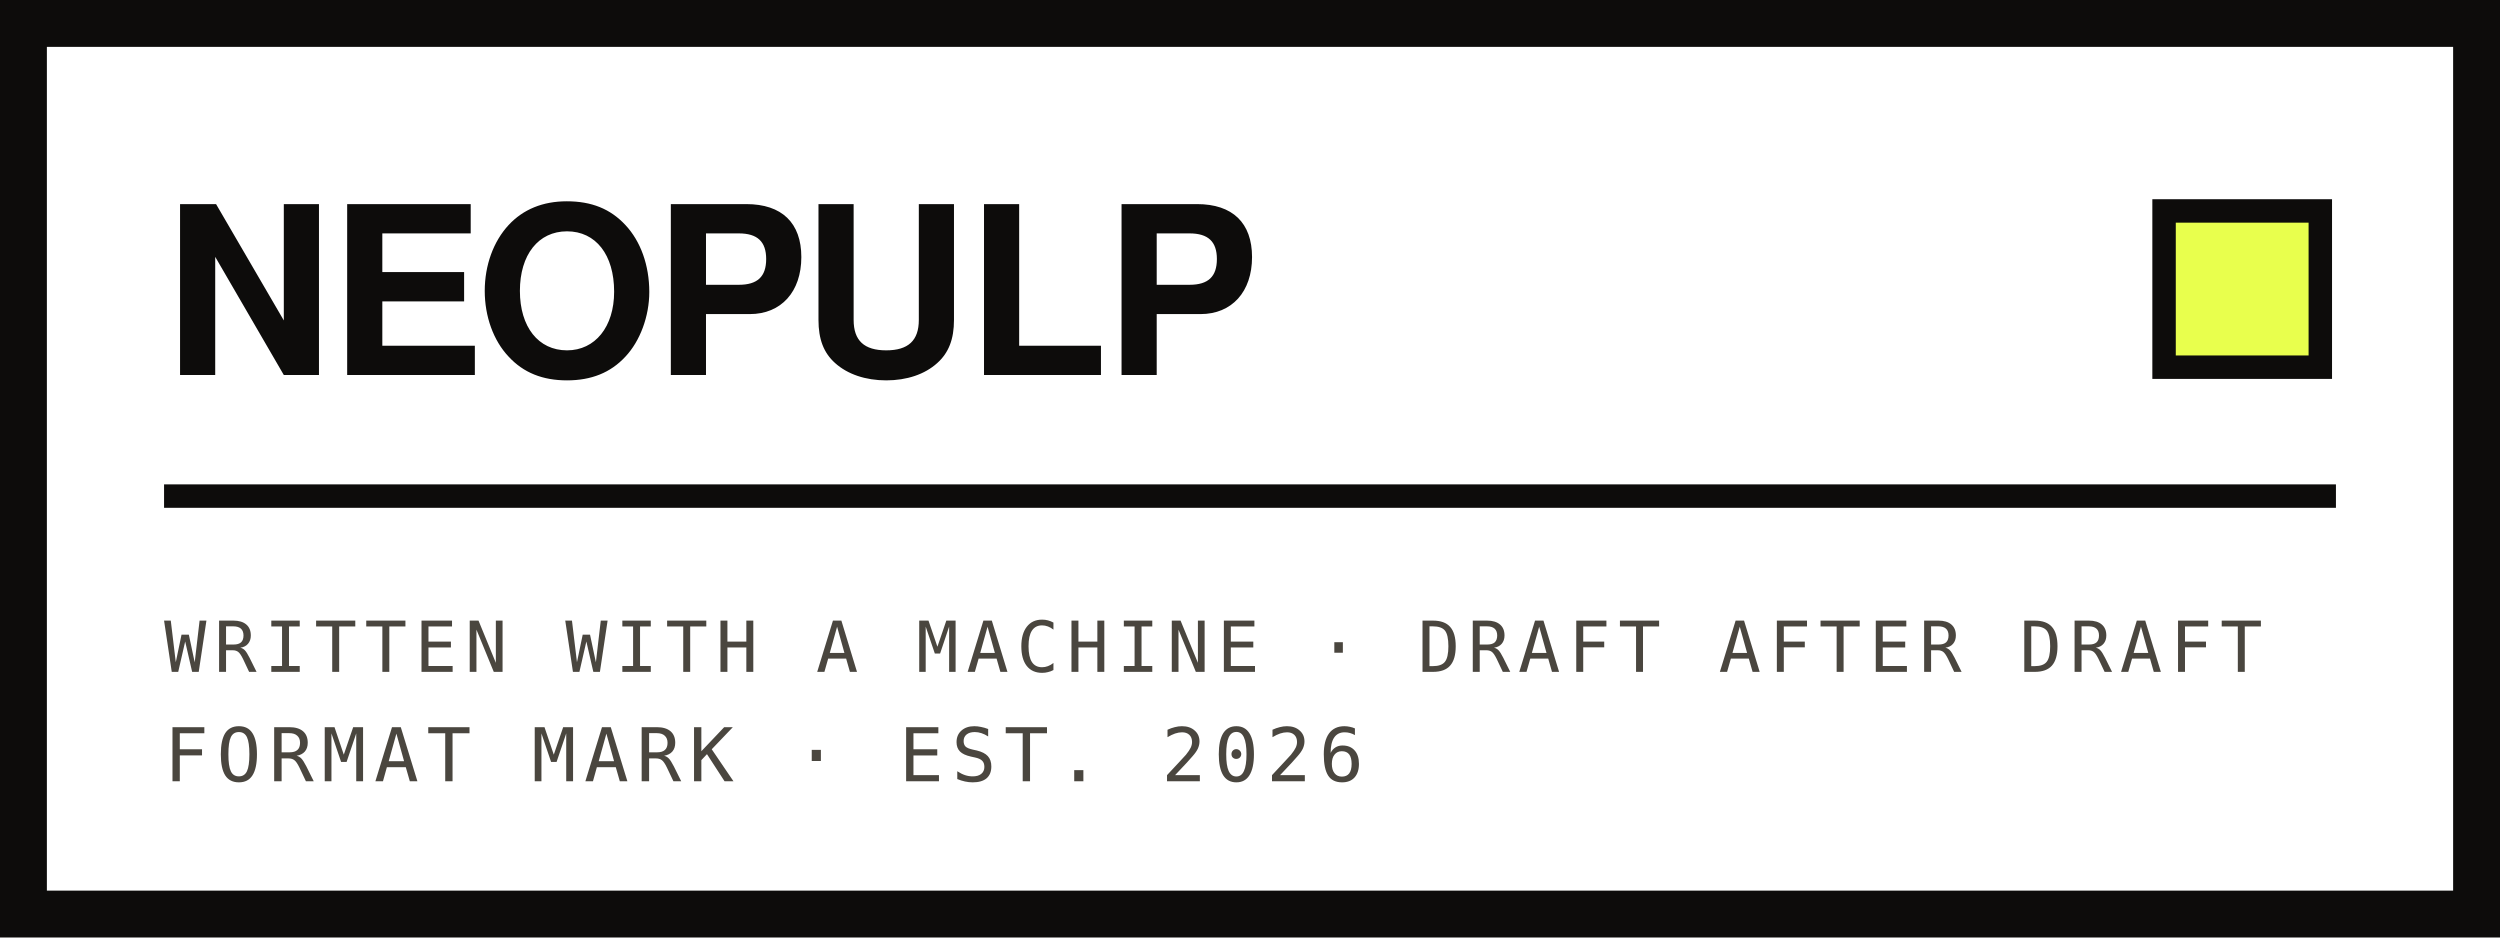
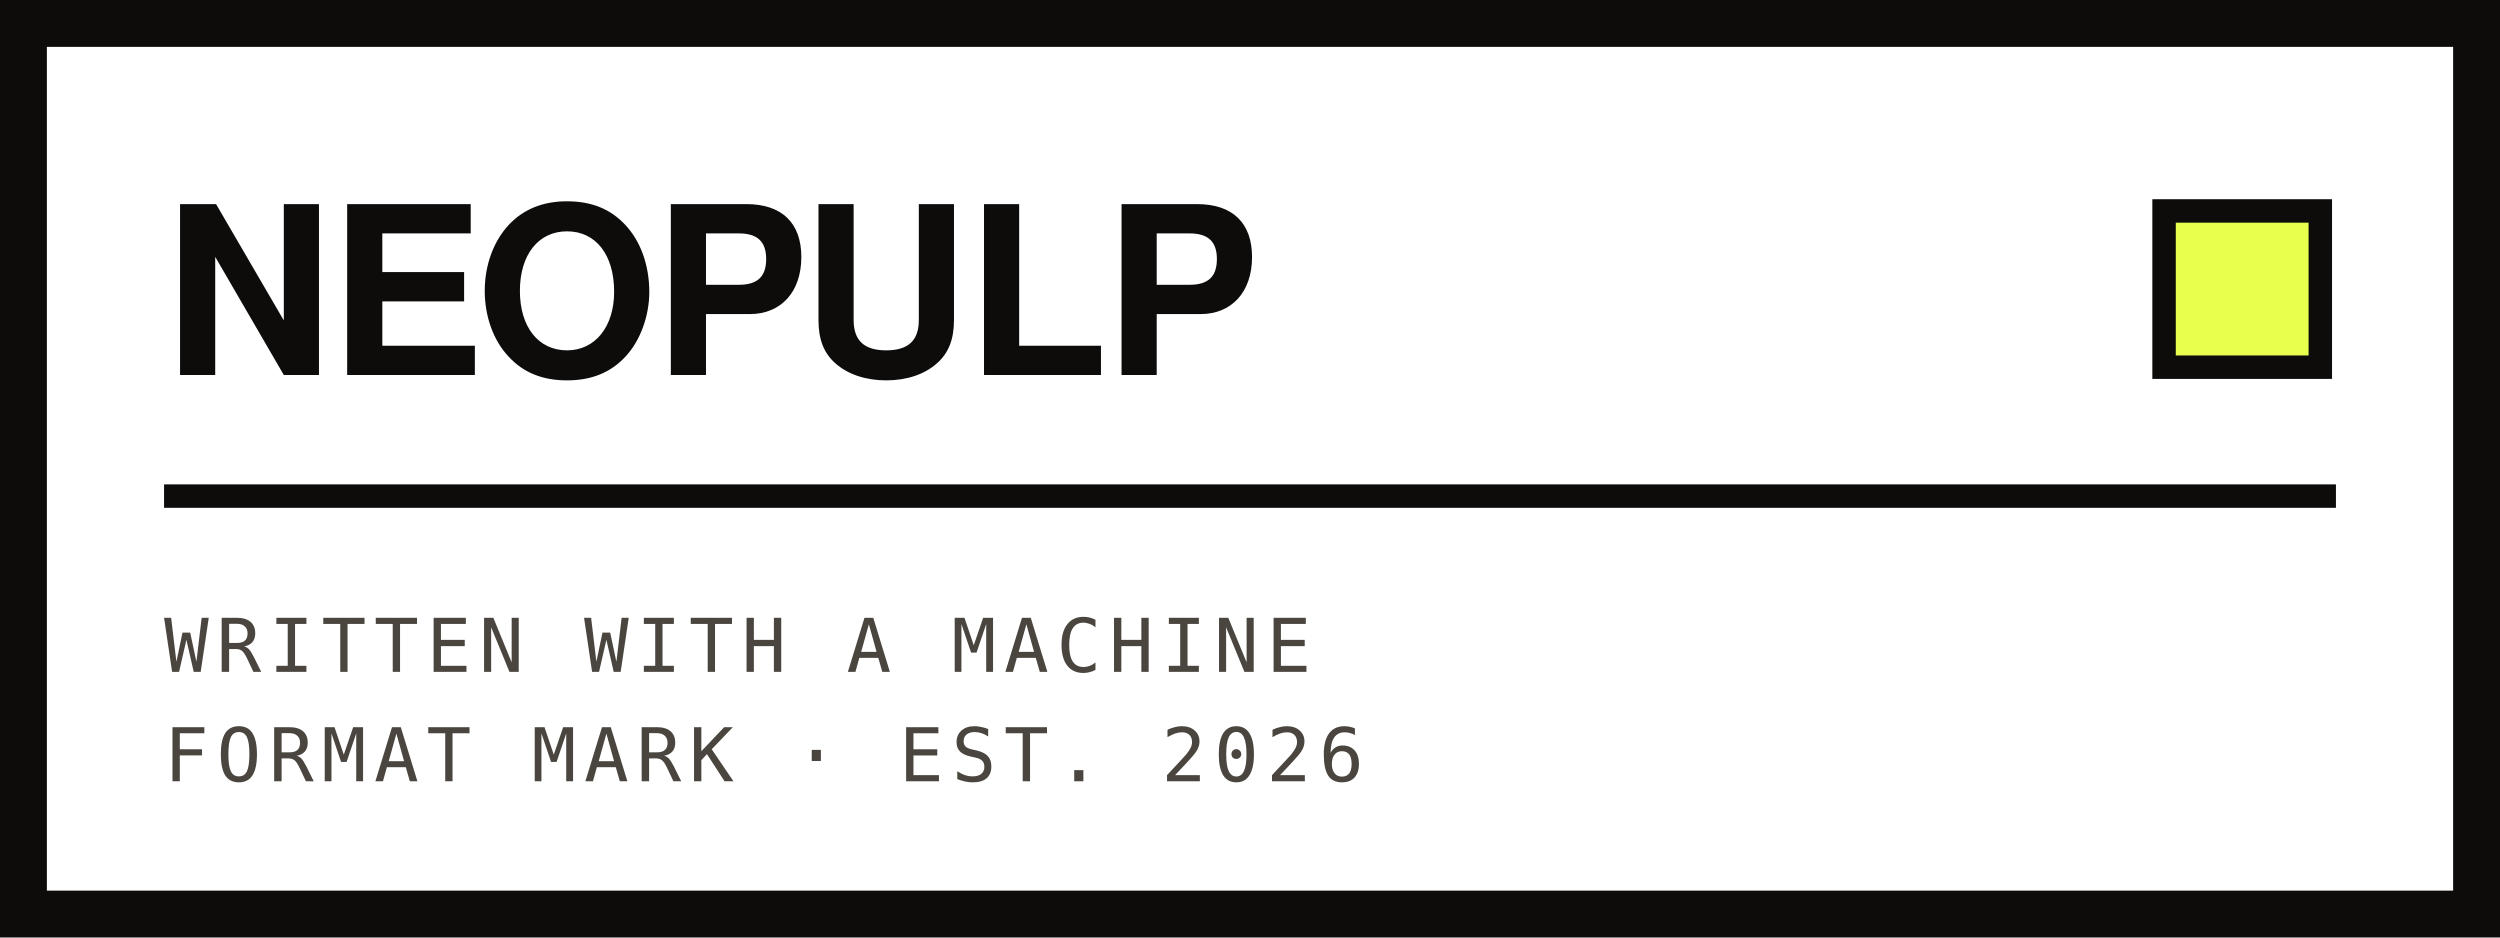
<svg xmlns="http://www.w3.org/2000/svg" viewBox="0 0 320 120" width="320" height="120" role="img" aria-label="Neopulp format mark">
  <rect x="3" y="3" width="314" height="114" fill="none" stroke="#0D0C0B" stroke-width="6" />
  <text x="21" y="48" font-family="Archivo, 'Archivo Black', Helvetica, Arial, sans-serif" font-weight="900" font-size="30" letter-spacing="-0.6" fill="#0D0C0B" textLength="158" lengthAdjust="spacingAndGlyphs">NEOPULP</text>
  <rect x="277" y="27" width="20" height="20" fill="#E8FF4D" stroke="#0D0C0B" stroke-width="3" />
  <rect x="21" y="62" width="278" height="3" fill="#0D0C0B" />
-   <text x="21" y="86" font-family="'JetBrains Mono', ui-monospace, monospace" font-size="9" letter-spacing="1" fill="#4A463F" textLength="278" lengthAdjust="spacing">WRITTEN WITH A MACHINE · DRAFT AFTER DRAFT</text>
+   <text x="21" y="86" font-family="'JetBrains Mono', ui-monospace, monospace" font-size="9.5" letter-spacing="1" fill="#4A463F">WRITTEN WITH A MACHINE</text>
  <text x="21" y="100" font-family="'JetBrains Mono', ui-monospace, monospace" font-size="9.5" letter-spacing="1" fill="#4A463F">FORMAT MARK · EST. 2026</text>
</svg>
